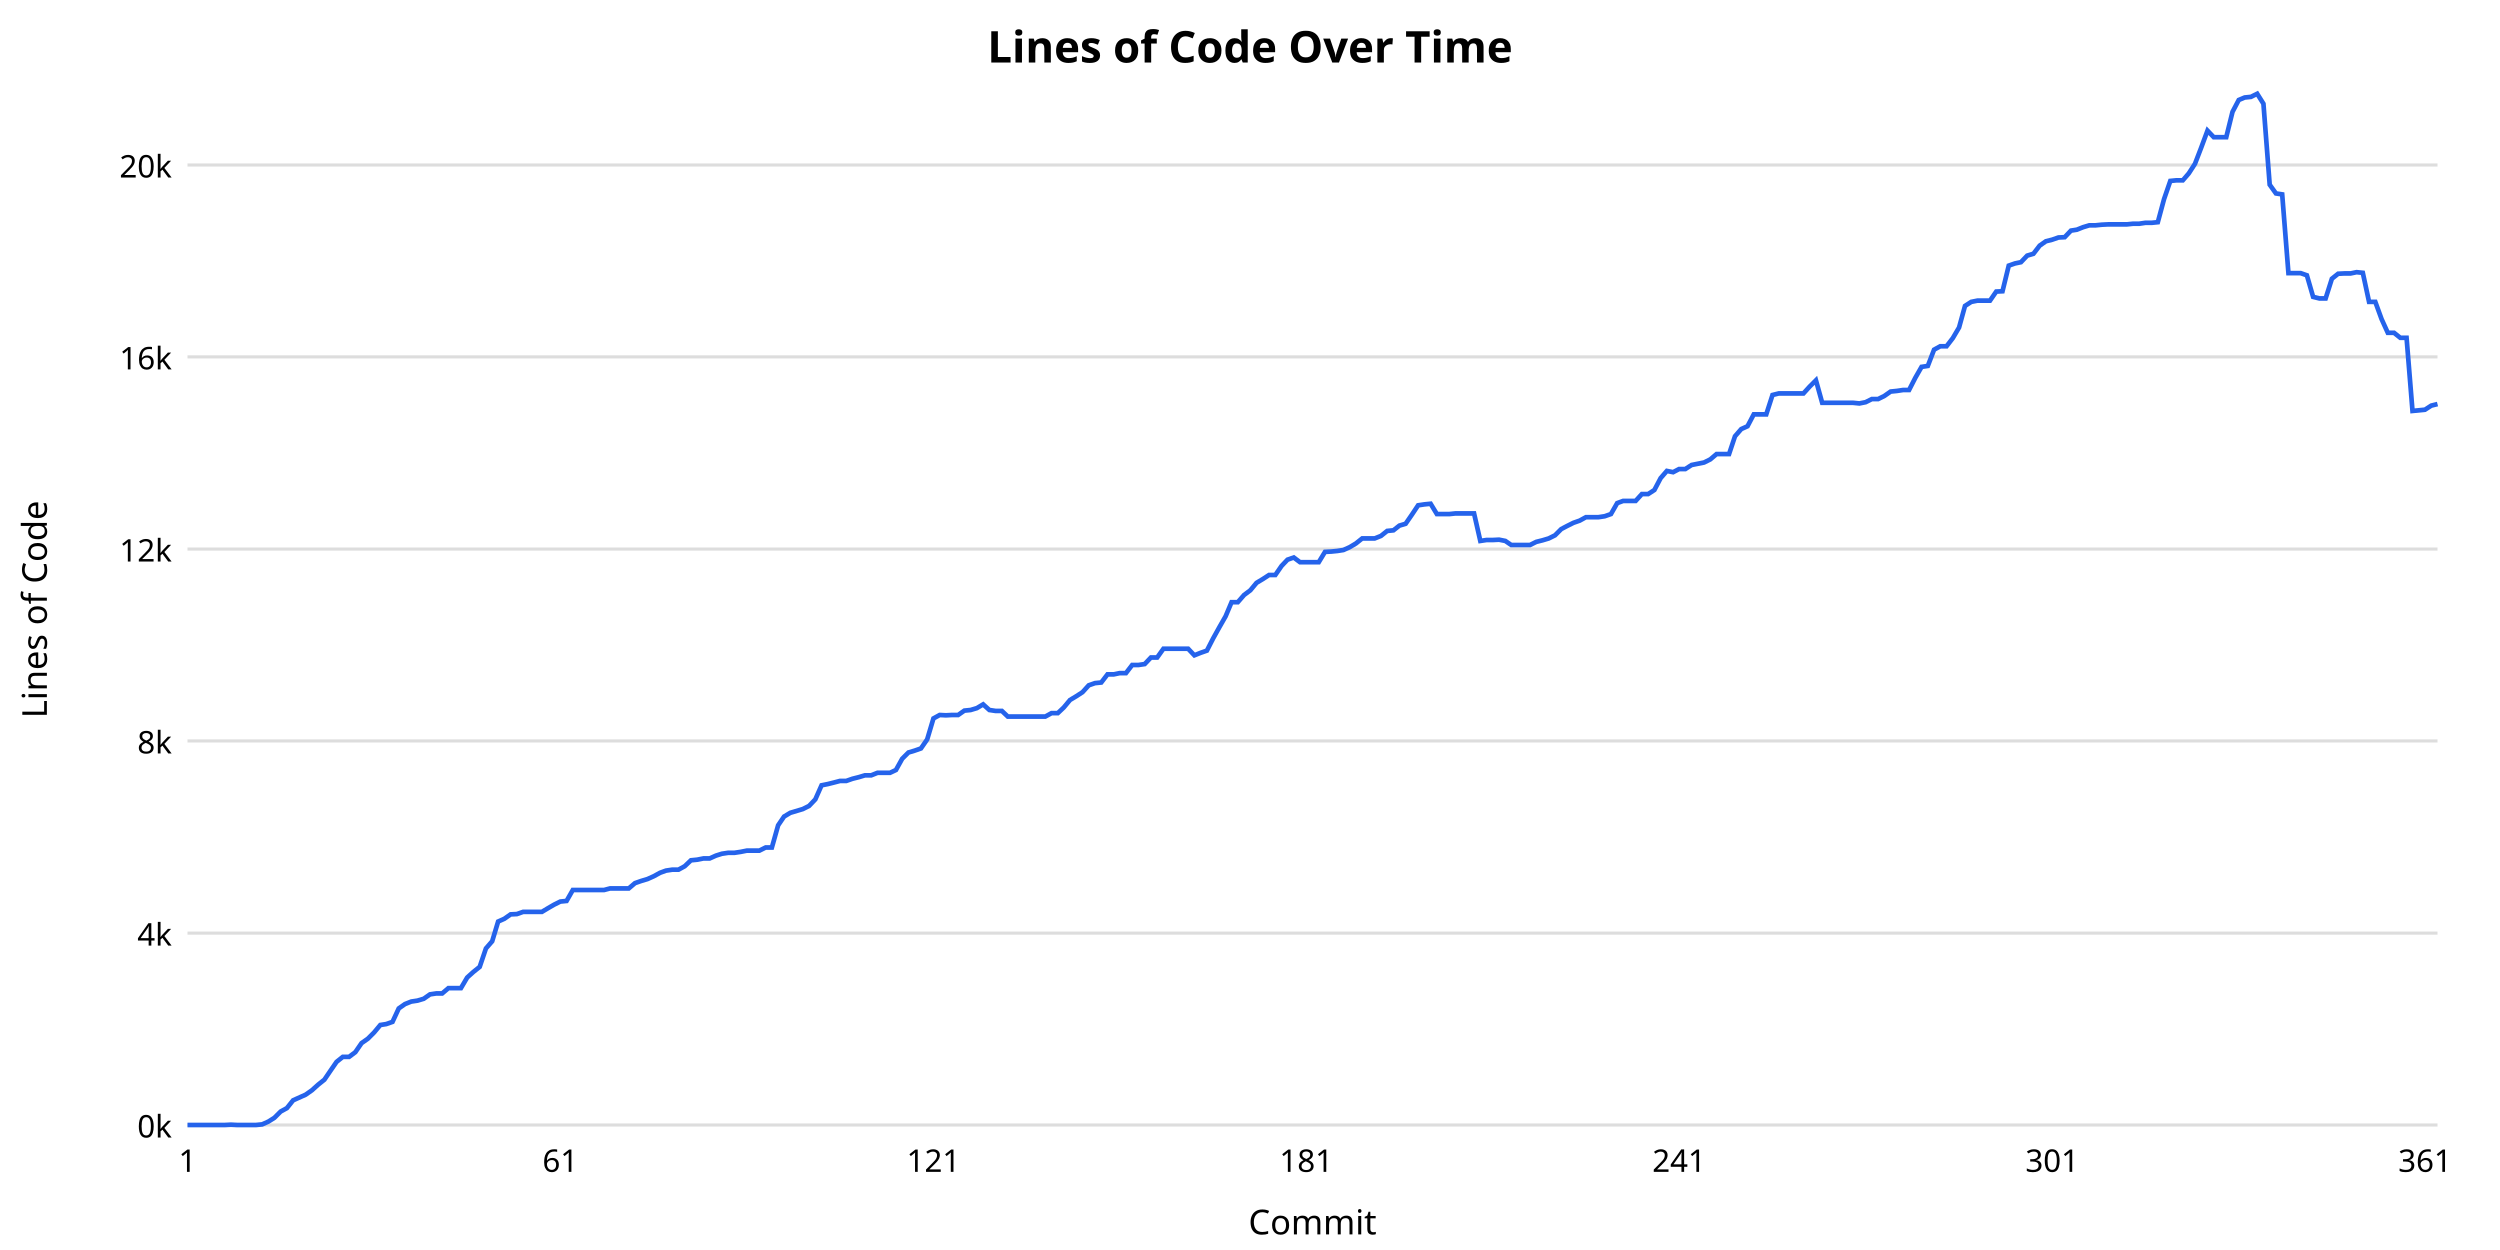
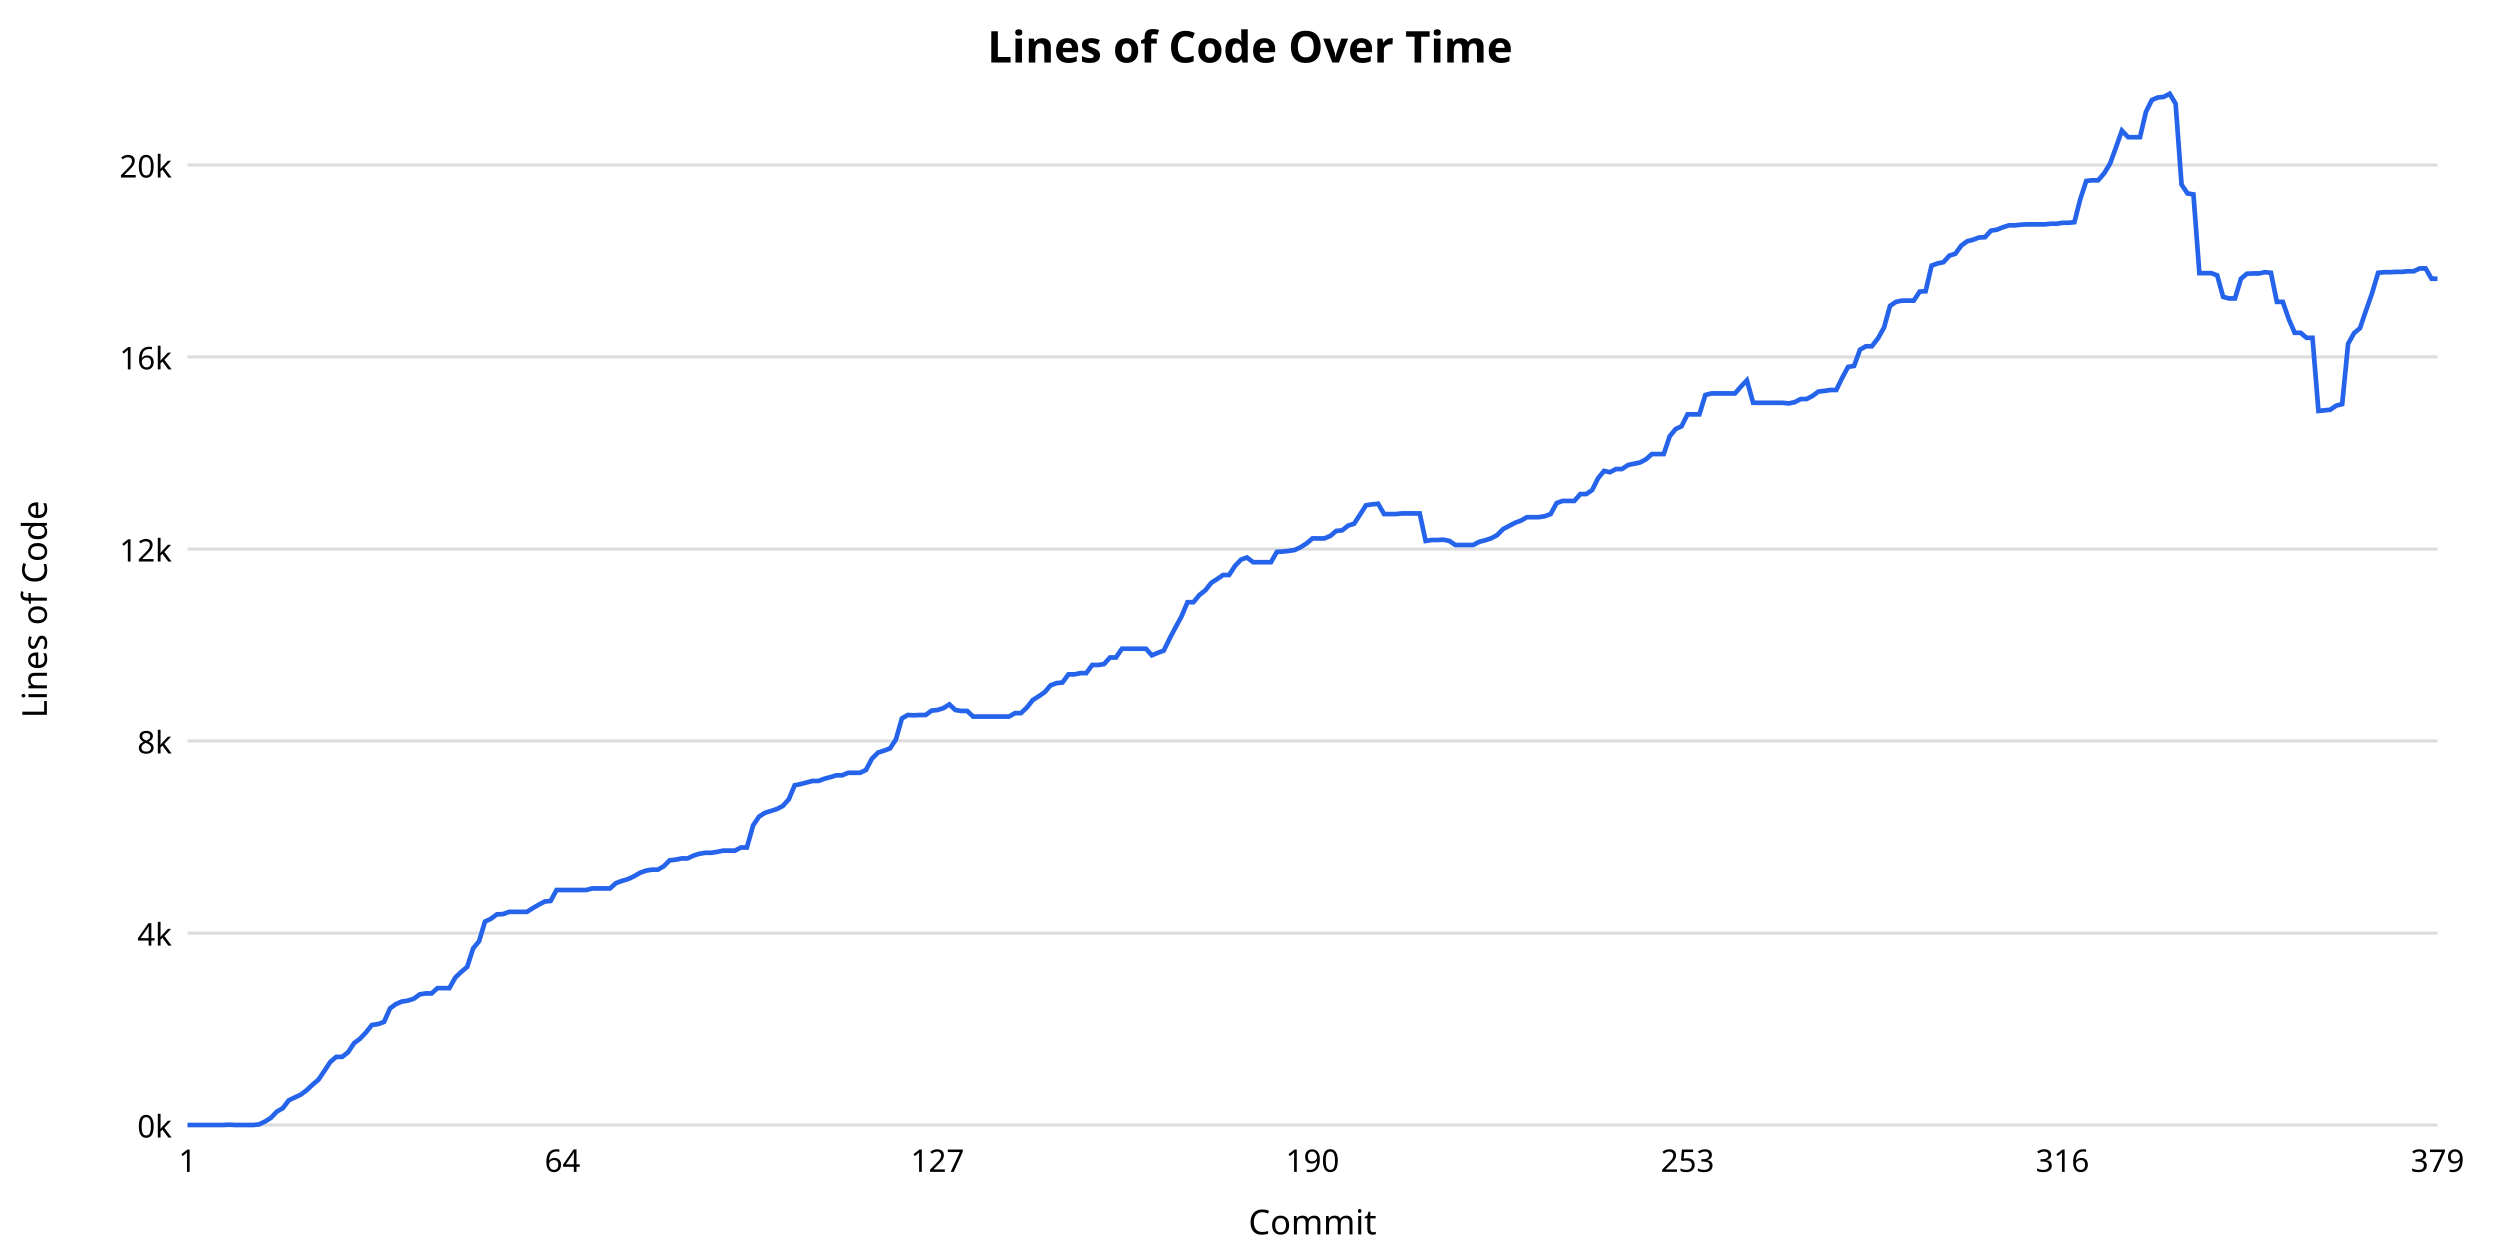
<svg xmlns="http://www.w3.org/2000/svg" width="800" height="400" style="background:#fff">
  <text x="400" y="20" font-family="sans-serif" font-size="14" text-anchor="middle" font-weight="bold">Lines of Code Over Time</text>
  <text x="420" y="395" font-family="sans-serif" font-size="11" text-anchor="middle">Commit</text>
  <text x="15" y="195" font-family="sans-serif" font-size="11" text-anchor="middle" transform="rotate(-90,15,195)">Lines of Code</text>
  <line x1="60" y1="360.0" x2="780" y2="360.0" stroke="#ddd" />
  <text x="55" y="364.0" font-family="sans-serif" font-size="10" text-anchor="end">0k</text>
  <line x1="60" y1="298.6" x2="780" y2="298.6" stroke="#ddd" />
  <text x="55" y="302.6" font-family="sans-serif" font-size="10" text-anchor="end">4k</text>
  <line x1="60" y1="237.1" x2="780" y2="237.1" stroke="#ddd" />
  <text x="55" y="241.1" font-family="sans-serif" font-size="10" text-anchor="end">8k</text>
  <line x1="60" y1="175.7" x2="780" y2="175.7" stroke="#ddd" />
  <text x="55" y="179.7" font-family="sans-serif" font-size="10" text-anchor="end">12k</text>
  <line x1="60" y1="114.2" x2="780" y2="114.2" stroke="#ddd" />
  <text x="55" y="118.2" font-family="sans-serif" font-size="10" text-anchor="end">16k</text>
  <line x1="60" y1="52.8" x2="780" y2="52.8" stroke="#ddd" />
  <text x="55" y="56.8" font-family="sans-serif" font-size="10" text-anchor="end">20k</text>
  <text x="60.0" y="375" font-family="sans-serif" font-size="10" text-anchor="middle">1</text>
-   <text x="179.3" y="375" font-family="sans-serif" font-size="10" text-anchor="middle">61</text>
-   <text x="298.7" y="375" font-family="sans-serif" font-size="10" text-anchor="middle">121</text>
-   <text x="418.0" y="375" font-family="sans-serif" font-size="10" text-anchor="middle">181</text>
-   <text x="537.3" y="375" font-family="sans-serif" font-size="10" text-anchor="middle">241</text>
-   <text x="656.7" y="375" font-family="sans-serif" font-size="10" text-anchor="middle">301</text>
-   <text x="776.0" y="375" font-family="sans-serif" font-size="10" text-anchor="middle">361</text>
-   <polyline fill="none" stroke="#2563eb" stroke-width="1.5" points="60.0,360.0 62.0,360.0 64.0,360.0 66.0,360.0 68.0,360.0 69.9,360.0 71.9,360.0 73.9,359.9 75.9,360.0 77.9,360.0 79.9,360.0 81.9,360.0 83.9,359.8 85.9,358.9 87.8,357.7 89.8,355.7 91.8,354.6 93.8,352.1 95.8,351.2 97.8,350.3 99.8,348.9 101.8,347.1 103.8,345.5 105.7,342.7 107.7,339.8 109.7,338.2 111.7,338.2 113.7,336.7 115.7,333.8 117.7,332.4 119.7,330.4 121.7,328.0 123.6,327.7 125.6,327.0 127.6,322.7 129.6,321.3 131.6,320.5 133.6,320.2 135.6,319.6 137.6,318.2 139.6,317.9 141.5,317.9 143.5,316.2 145.5,316.2 147.5,316.2 149.5,312.8 151.5,311.0 153.5,309.4 155.5,303.5 157.5,301.2 159.4,294.9 161.4,294.0 163.4,292.6 165.4,292.5 167.4,291.8 169.4,291.8 171.4,291.8 173.4,291.8 175.4,290.6 177.3,289.5 179.3,288.5 181.3,288.3 183.3,284.8 185.3,284.8 187.3,284.8 189.3,284.8 191.3,284.8 193.3,284.8 195.2,284.3 197.2,284.3 199.2,284.3 201.2,284.3 203.2,282.6 205.2,281.9 207.2,281.3 209.2,280.4 211.2,279.3 213.1,278.6 215.1,278.3 217.1,278.3 219.1,277.2 221.1,275.3 223.1,275.1 225.1,274.7 227.1,274.7 229.1,273.8 231.0,273.2 233.0,272.9 235.0,272.9 237.0,272.6 239.0,272.2 241.0,272.2 243.0,272.2 245.0,271.2 247.0,271.2 249.0,264.1 250.9,261.3 252.9,260.1 254.9,259.5 256.9,258.9 258.9,257.9 260.9,255.8 262.9,251.3 264.9,250.9 266.9,250.4 268.8,249.9 270.8,249.9 272.8,249.2 274.8,248.7 276.8,248.1 278.8,248.1 280.8,247.3 282.8,247.3 284.8,247.3 286.7,246.4 288.7,242.8 290.7,240.8 292.7,240.2 294.7,239.5 296.7,236.6 298.7,229.9 300.7,228.8 302.7,228.9 304.6,228.8 306.6,228.8 308.6,227.4 310.6,227.2 312.6,226.6 314.6,225.4 316.6,227.2 318.6,227.5 320.6,227.5 322.5,229.3 324.5,229.3 326.5,229.3 328.5,229.3 330.5,229.3 332.5,229.3 334.5,229.3 336.5,228.2 338.5,228.2 340.4,226.4 342.4,224.0 344.4,222.8 346.4,221.5 348.4,219.3 350.4,218.6 352.4,218.4 354.4,215.8 356.4,215.8 358.3,215.4 360.3,215.4 362.3,212.8 364.3,212.8 366.3,212.5 368.3,210.4 370.3,210.4 372.3,207.6 374.3,207.6 376.2,207.6 378.2,207.6 380.2,207.6 382.2,209.7 384.2,208.9 386.2,208.2 388.2,204.3 390.2,200.7 392.2,197.2 394.1,192.7 396.1,192.7 398.1,190.4 400.1,188.9 402.1,186.5 404.1,185.3 406.1,184.0 408.1,184.0 410.1,181.1 412.0,179.1 414.0,178.4 416.0,179.9 418.0,179.9 420.0,179.9 422.0,179.9 424.0,176.6 426.0,176.5 428.0,176.3 429.9,176.0 431.9,175.1 433.9,173.9 435.9,172.3 437.9,172.3 439.9,172.3 441.9,171.5 443.9,169.9 445.9,169.7 447.8,168.2 449.8,167.6 451.8,164.7 453.8,161.7 455.8,161.4 457.8,161.2 459.8,164.5 461.8,164.5 463.8,164.5 465.7,164.3 467.7,164.3 469.7,164.3 471.7,164.3 473.7,173.1 475.7,172.8 477.7,172.8 479.7,172.7 481.7,173.1 483.6,174.4 485.6,174.4 487.6,174.4 489.6,174.4 491.6,173.4 493.6,172.9 495.6,172.3 497.6,171.3 499.6,169.3 501.5,168.3 503.5,167.3 505.5,166.6 507.5,165.5 509.5,165.5 511.5,165.5 513.5,165.2 515.5,164.5 517.5,161.0 519.4,160.3 521.4,160.3 523.4,160.3 525.4,158.1 527.4,158.1 529.4,156.8 531.4,153.0 533.4,150.7 535.4,151.1 537.3,150.1 539.3,150.1 541.3,148.8 543.3,148.4 545.3,148.0 547.3,147.0 549.3,145.3 551.3,145.3 553.3,145.3 555.2,139.6 557.2,137.3 559.2,136.4 561.2,132.6 563.2,132.6 565.2,132.6 567.2,126.4 569.2,125.9 571.2,125.9 573.1,125.9 575.1,125.9 577.1,125.9 579.1,123.7 581.1,121.7 583.1,128.9 585.1,128.9 587.1,128.9 589.1,128.9 591.0,128.9 593.0,128.9 595.0,129.1 597.0,128.7 599.0,127.7 601.0,127.7 603.0,126.7 605.0,125.3 607.0,125.1 609.0,124.8 610.9,124.8 612.9,120.9 614.9,117.4 616.9,117.1 618.9,111.9 620.9,110.8 622.9,110.8 624.9,108.2 626.9,104.8 628.8,97.9 630.8,96.6 632.8,96.2 634.8,96.2 636.8,96.2 638.8,93.3 640.8,93.2 642.8,85.0 644.8,84.3 646.7,83.9 648.7,81.8 650.7,81.2 652.7,78.6 654.7,77.2 656.7,76.7 658.7,76.0 660.7,75.9 662.7,73.8 664.6,73.5 666.6,72.7 668.6,72.1 670.6,72.1 672.6,71.9 674.6,71.8 676.6,71.8 678.6,71.8 680.6,71.8 682.5,71.6 684.5,71.6 686.5,71.3 688.5,71.3 690.5,71.1 692.5,63.7 694.5,57.9 696.5,57.7 698.5,57.7 700.4,55.5 702.4,52.4 704.4,47.2 706.4,41.8 708.4,43.9 710.4,43.9 712.4,43.9 714.4,35.8 716.4,32.0 718.3,31.2 720.3,31.0 722.3,30.0 724.3,33.2 726.3,59.1 728.3,61.9 730.3,62.2 732.3,87.4 734.3,87.4 736.2,87.4 738.2,88.1 740.2,95.0 742.2,95.5 744.2,95.5 746.2,89.2 748.2,87.6 750.2,87.5 752.2,87.5 754.1,87.1 756.1,87.3 758.1,96.6 760.1,96.6 762.1,102.1 764.1,106.5 766.1,106.5 768.1,108.1 770.1,108.1 772.0,131.5 774.0,131.3 776.0,131.1 778.0,129.8 780.0,129.3 " />
+   <text x="180.0" y="375" font-family="sans-serif" font-size="10" text-anchor="middle">64</text>
+   <text x="300.0" y="375" font-family="sans-serif" font-size="10" text-anchor="middle">127</text>
+   <text x="420.0" y="375" font-family="sans-serif" font-size="10" text-anchor="middle">190</text>
+   <text x="540.0" y="375" font-family="sans-serif" font-size="10" text-anchor="middle">253</text>
+   <text x="660.0" y="375" font-family="sans-serif" font-size="10" text-anchor="middle">316</text>
+   <text x="780.0" y="375" font-family="sans-serif" font-size="10" text-anchor="middle">379</text>
+   <polyline fill="none" stroke="#2563eb" stroke-width="1.5" points="60.0,360.0 61.9,360.0 63.8,360.0 65.7,360.0 67.6,360.0 69.5,360.0 71.4,360.0 73.3,359.9 75.2,360.0 77.1,360.0 79.0,360.0 81.0,360.0 82.9,359.8 84.8,358.9 86.7,357.7 88.6,355.7 90.5,354.6 92.4,352.1 94.3,351.2 96.2,350.3 98.1,348.9 100.0,347.1 101.9,345.5 103.8,342.7 105.7,339.8 107.6,338.2 109.5,338.2 111.4,336.7 113.3,333.8 115.2,332.4 117.1,330.4 119.0,328.0 121.0,327.7 122.9,327.0 124.8,322.7 126.7,321.3 128.6,320.5 130.5,320.2 132.4,319.6 134.3,318.2 136.2,317.9 138.1,317.9 140.0,316.2 141.9,316.2 143.8,316.2 145.7,312.8 147.6,311.0 149.5,309.4 151.4,303.5 153.3,301.2 155.2,294.9 157.1,294.0 159.0,292.6 161.0,292.5 162.9,291.8 164.8,291.8 166.7,291.8 168.6,291.8 170.5,290.6 172.4,289.5 174.3,288.5 176.2,288.3 178.1,284.8 180.0,284.8 181.9,284.8 183.8,284.8 185.7,284.8 187.6,284.8 189.5,284.3 191.4,284.3 193.3,284.3 195.2,284.3 197.1,282.6 199.0,281.9 201.0,281.3 202.9,280.4 204.8,279.3 206.7,278.6 208.6,278.3 210.5,278.3 212.4,277.2 214.3,275.3 216.2,275.1 218.1,274.7 220.0,274.7 221.9,273.8 223.8,273.2 225.7,272.9 227.6,272.9 229.5,272.6 231.4,272.2 233.3,272.2 235.2,272.2 237.1,271.2 239.0,271.2 241.0,264.1 242.9,261.3 244.8,260.1 246.7,259.5 248.6,258.9 250.5,257.9 252.4,255.8 254.3,251.3 256.2,250.9 258.1,250.4 260.0,249.9 261.9,249.9 263.8,249.2 265.7,248.7 267.6,248.1 269.5,248.1 271.4,247.3 273.3,247.3 275.2,247.3 277.1,246.4 279.0,242.8 281.0,240.8 282.9,240.2 284.8,239.5 286.7,236.6 288.6,229.9 290.5,228.8 292.4,228.9 294.3,228.8 296.2,228.8 298.1,227.4 300.0,227.2 301.9,226.6 303.8,225.4 305.7,227.2 307.6,227.5 309.5,227.5 311.4,229.3 313.3,229.3 315.2,229.3 317.1,229.3 319.0,229.3 321.0,229.3 322.9,229.3 324.8,228.2 326.7,228.2 328.6,226.4 330.5,224.0 332.4,222.8 334.3,221.5 336.2,219.3 338.1,218.6 340.0,218.4 341.9,215.8 343.8,215.8 345.7,215.4 347.6,215.4 349.5,212.8 351.4,212.8 353.3,212.5 355.2,210.4 357.1,210.4 359.0,207.6 361.0,207.6 362.9,207.6 364.8,207.6 366.7,207.6 368.6,209.7 370.5,208.9 372.4,208.2 374.3,204.3 376.2,200.7 378.1,197.2 380.0,192.7 381.9,192.7 383.8,190.4 385.7,188.9 387.6,186.5 389.5,185.3 391.4,184.0 393.3,184.0 395.2,181.1 397.1,179.1 399.0,178.4 401.0,179.9 402.9,179.9 404.8,179.9 406.7,179.9 408.6,176.6 410.5,176.5 412.4,176.3 414.3,176.0 416.2,175.1 418.1,173.9 420.0,172.3 421.9,172.3 423.8,172.3 425.7,171.5 427.6,169.9 429.5,169.7 431.4,168.2 433.3,167.6 435.2,164.7 437.1,161.7 439.0,161.4 441.0,161.2 442.9,164.5 444.8,164.5 446.7,164.5 448.6,164.3 450.5,164.3 452.4,164.3 454.3,164.3 456.2,173.1 458.1,172.8 460.0,172.8 461.9,172.7 463.8,173.1 465.7,174.4 467.6,174.4 469.5,174.4 471.4,174.4 473.3,173.4 475.2,172.9 477.1,172.3 479.0,171.3 481.0,169.3 482.9,168.3 484.8,167.3 486.7,166.6 488.6,165.5 490.5,165.5 492.4,165.5 494.3,165.2 496.2,164.5 498.1,161.0 500.0,160.3 501.9,160.3 503.8,160.3 505.7,158.1 507.6,158.1 509.5,156.8 511.4,153.0 513.3,150.7 515.2,151.1 517.1,150.1 519.0,150.1 521.0,148.8 522.9,148.4 524.8,148.0 526.7,147.0 528.6,145.3 530.5,145.3 532.4,145.3 534.3,139.6 536.2,137.3 538.1,136.4 540.0,132.6 541.9,132.6 543.8,132.6 545.7,126.4 547.6,125.9 549.5,125.9 551.4,125.9 553.3,125.9 555.2,125.9 557.1,123.7 559.0,121.7 561.0,128.9 562.9,128.9 564.8,128.9 566.7,128.9 568.6,128.9 570.5,128.9 572.4,129.1 574.3,128.7 576.2,127.7 578.1,127.7 580.0,126.7 581.9,125.3 583.8,125.1 585.7,124.8 587.6,124.8 589.5,120.9 591.4,117.4 593.3,117.1 595.2,111.9 597.1,110.8 599.0,110.8 601.0,108.2 602.9,104.8 604.8,97.9 606.7,96.6 608.6,96.2 610.5,96.2 612.4,96.2 614.3,93.3 616.2,93.2 618.1,85.0 620.0,84.3 621.9,83.9 623.8,81.8 625.7,81.2 627.6,78.6 629.5,77.2 631.4,76.7 633.3,76.0 635.2,75.9 637.1,73.8 639.0,73.5 641.0,72.7 642.9,72.1 644.8,72.1 646.7,71.9 648.6,71.8 650.5,71.8 652.4,71.8 654.3,71.8 656.2,71.6 658.1,71.6 660.0,71.3 661.9,71.3 663.8,71.1 665.7,63.7 667.6,57.9 669.5,57.7 671.4,57.7 673.3,55.5 675.2,52.4 677.1,47.2 679.0,41.8 681.0,43.9 682.9,43.9 684.8,43.9 686.7,35.8 688.6,32.0 690.5,31.2 692.4,31.0 694.3,30.0 696.2,33.2 698.1,59.1 700.0,61.9 701.9,62.2 703.8,87.4 705.7,87.4 707.6,87.4 709.5,88.1 711.4,95.0 713.3,95.5 715.2,95.5 717.1,89.2 719.0,87.6 721.0,87.5 722.9,87.5 724.8,87.1 726.7,87.3 728.6,96.6 730.5,96.6 732.4,102.1 734.3,106.5 736.2,106.5 738.1,108.1 740.0,108.1 741.9,131.5 743.8,131.3 745.7,131.1 747.6,129.8 749.5,129.3 751.4,110.0 753.3,106.6 755.2,105.0 757.1,99.4 759.0,94.0 761.0,87.3 762.9,87.1 764.8,87.1 766.7,87.0 768.6,87.0 770.5,86.8 772.4,86.8 774.3,85.9 776.2,85.9 778.1,89.2 780.0,89.2 " />
</svg>
